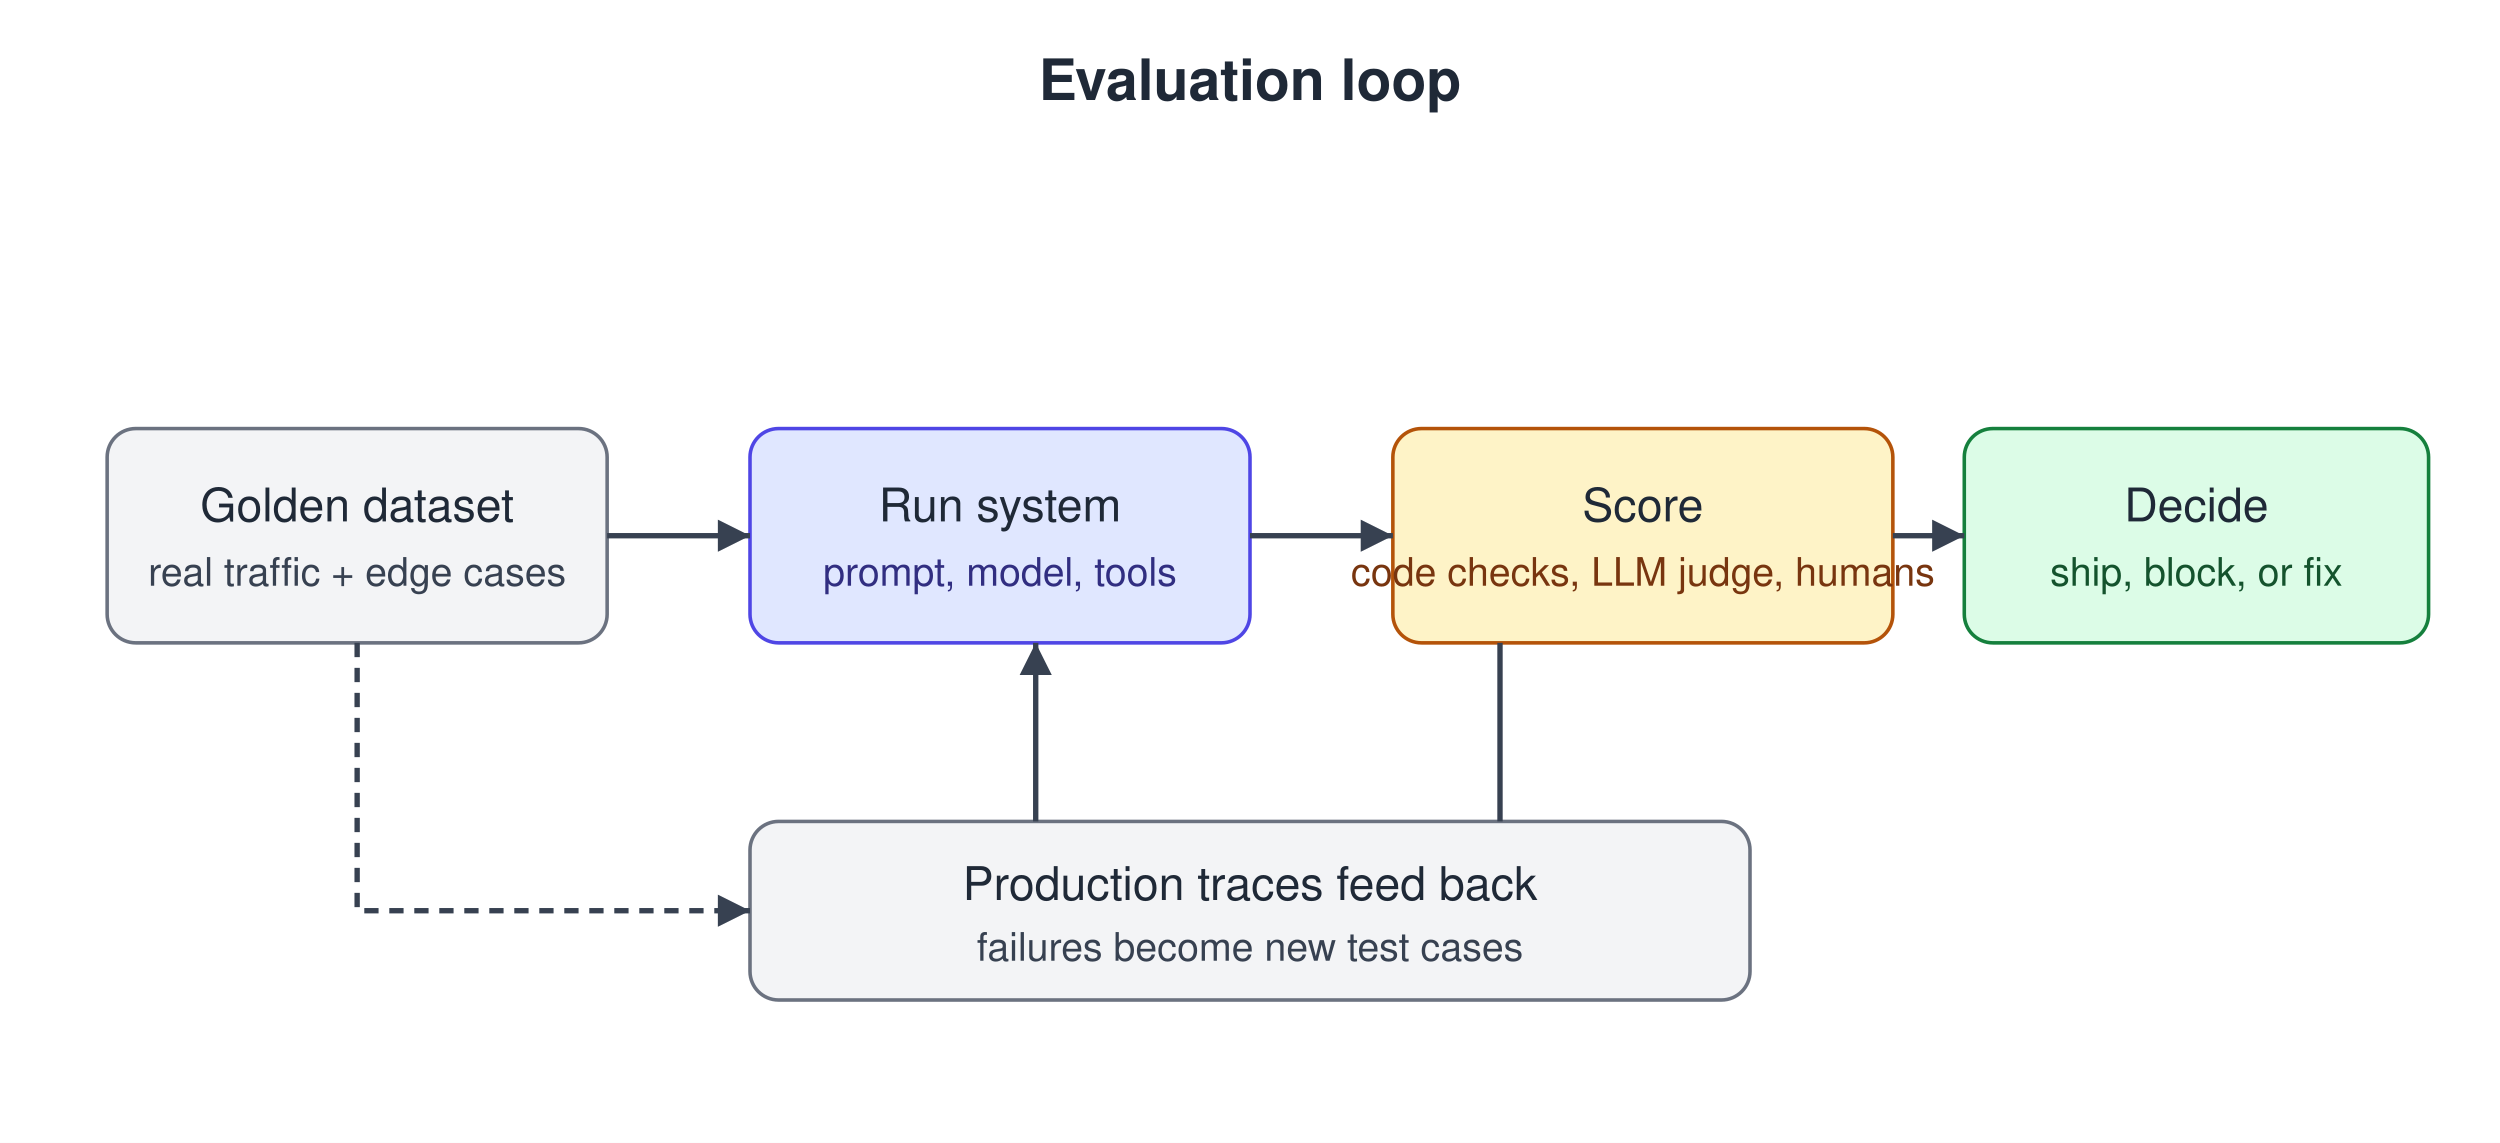
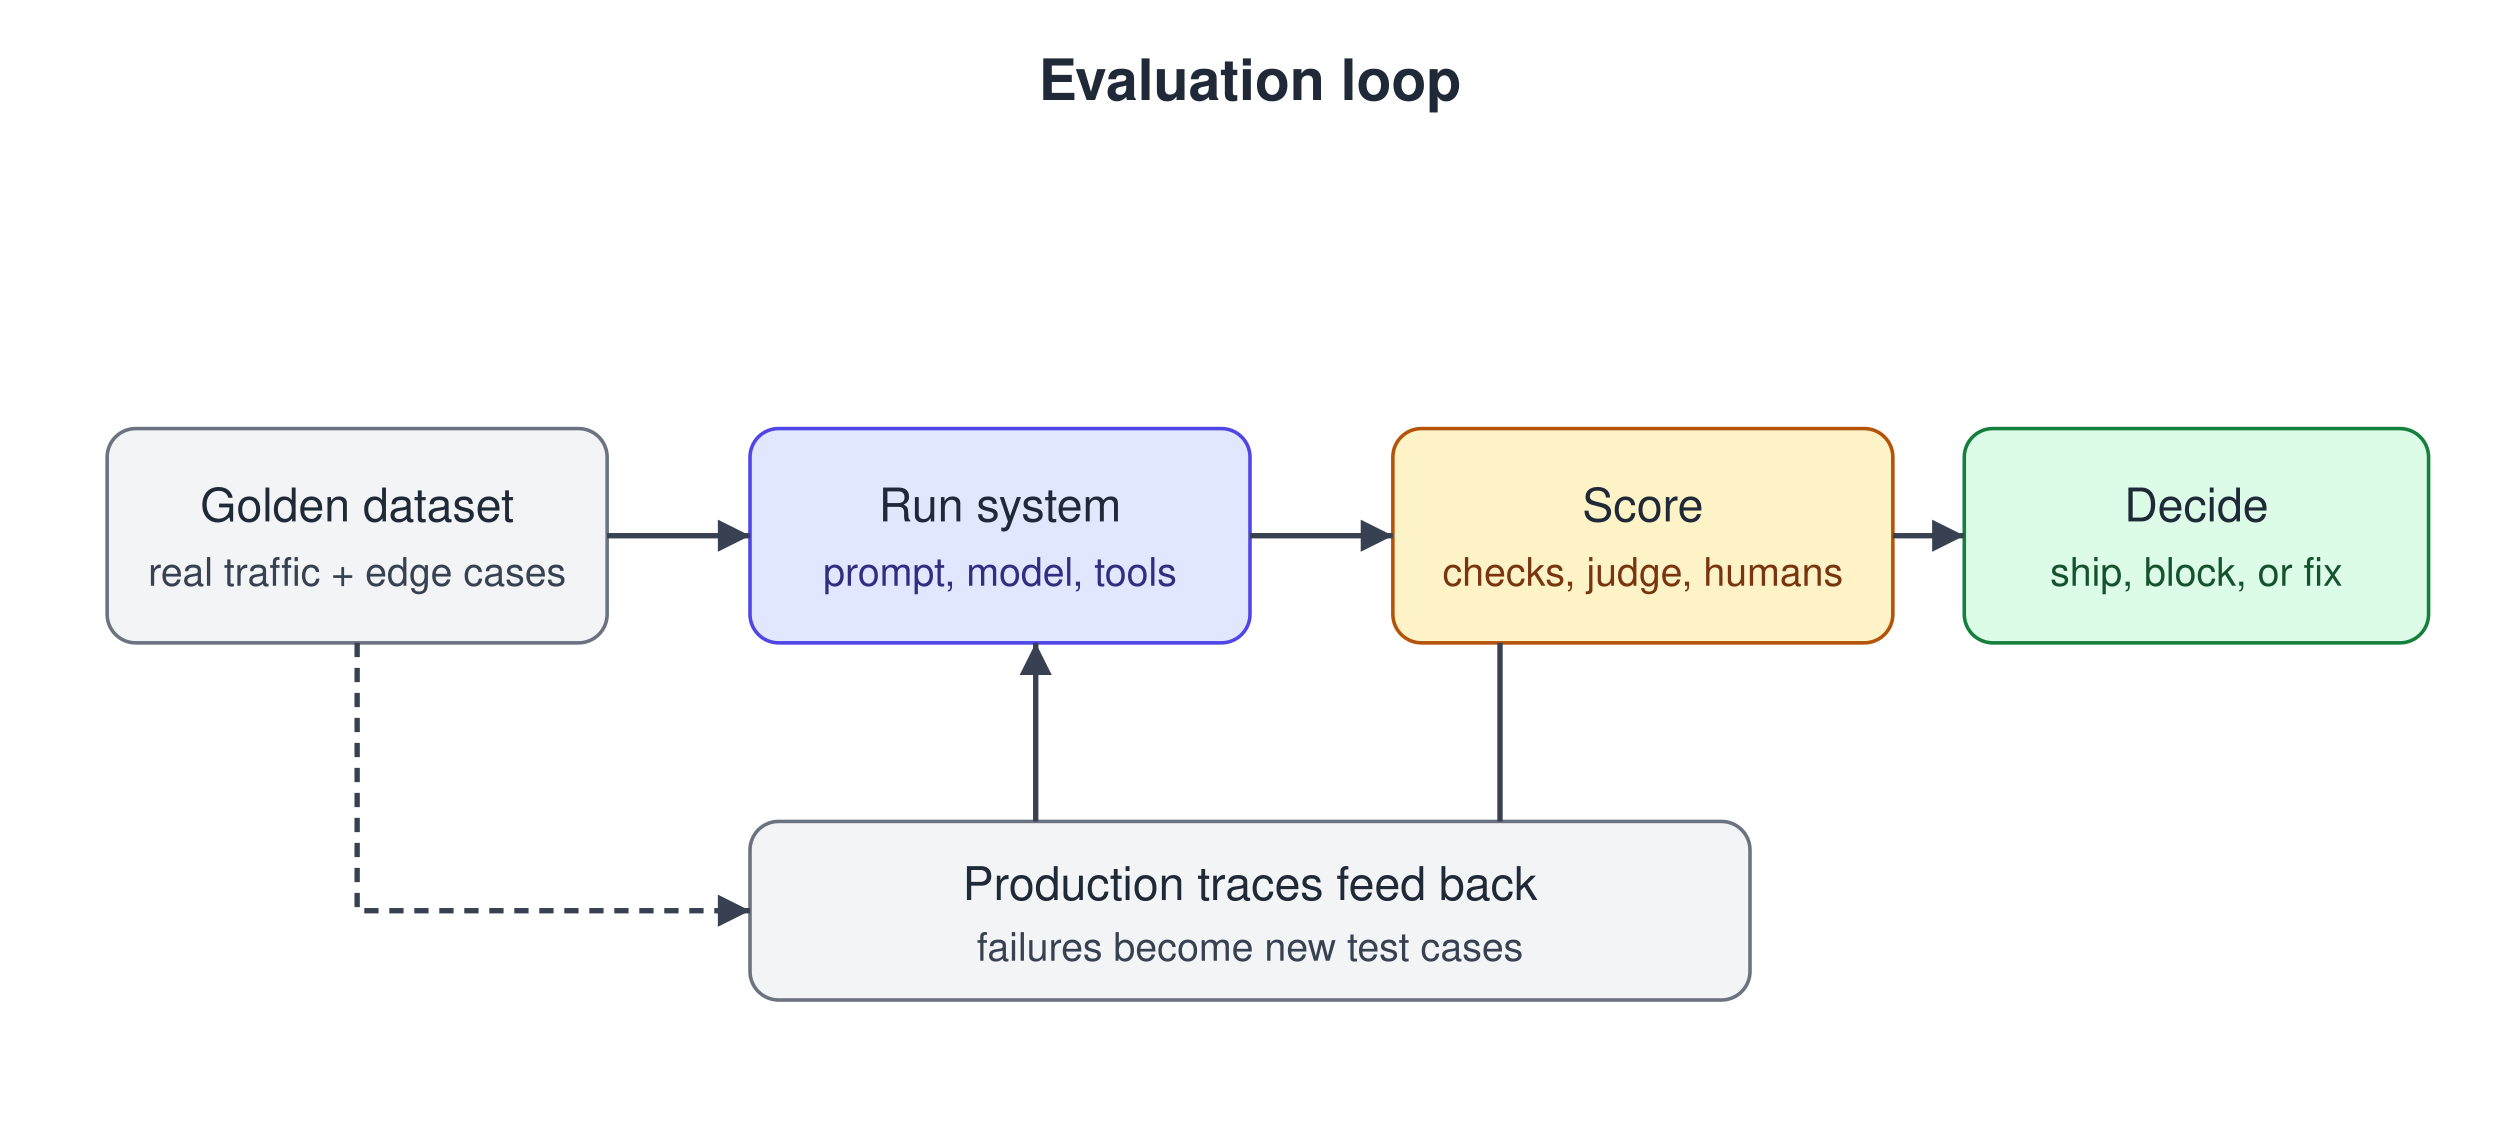
<svg xmlns="http://www.w3.org/2000/svg" viewBox="0 0 700 320" font-family="Helvetica, Arial, sans-serif">
  <rect width="700" height="320" fill="#ffffff" />
  <text x="350" y="28" text-anchor="middle" font-size="16" font-weight="bold" fill="#1f2937">Evaluation loop</text>
  <g font-size="13" text-anchor="middle" fill="#1f2937">
    <rect x="30" y="120" width="140" height="60" rx="8" fill="#f3f4f6" stroke="#6b7280" />
    <text x="100" y="146">Golden dataset</text>
    <text x="100" y="164" font-size="11" fill="#374151">real traffic + edge cases</text>
    <rect x="210" y="120" width="140" height="60" rx="8" fill="#e0e7ff" stroke="#4f46e5" />
    <text x="280" y="146">Run system</text>
    <text x="280" y="164" font-size="11" fill="#312e81">prompt, model, tools</text>
    <rect x="390" y="120" width="140" height="60" rx="8" fill="#fef3c7" stroke="#b45309" />
    <text x="460" y="146">Score</text>
-     <text x="460" y="164" font-size="11" fill="#78350f">code checks, LLM judge, humans</text>
+     <text x="460" y="164" font-size="11" fill="#78350f">checks, judge, humans</text>
    <rect x="550" y="120" width="130" height="60" rx="8" fill="#dcfce7" stroke="#15803d" />
    <text x="615" y="146">Decide</text>
    <text x="615" y="164" font-size="11" fill="#14532d">ship, block, or fix</text>
    <rect x="210" y="230" width="280" height="50" rx="8" fill="#f3f4f6" stroke="#6b7280" />
    <text x="350" y="252">Production traces feed back</text>
    <text x="350" y="269" font-size="11" fill="#374151">failures become new test cases</text>
  </g>
  <g stroke="#374151" stroke-width="1.5" fill="none" marker-end="url(#a)">
    <line x1="170" y1="150" x2="210" y2="150" />
    <line x1="350" y1="150" x2="390" y2="150" />
    <line x1="530" y1="150" x2="550" y2="150" />
    <path d="M 420 230 L 420 180 M 290 230 L 290 180" />
    <path d="M 100 180 L 100 255 L 210 255" stroke-dasharray="4 3" />
  </g>
  <defs>
    <marker id="a" markerWidth="8" markerHeight="8" refX="6" refY="3" orient="auto">
      <path d="M0,0 L0,6 L6,3 z" fill="#374151" />
    </marker>
  </defs>
</svg>
